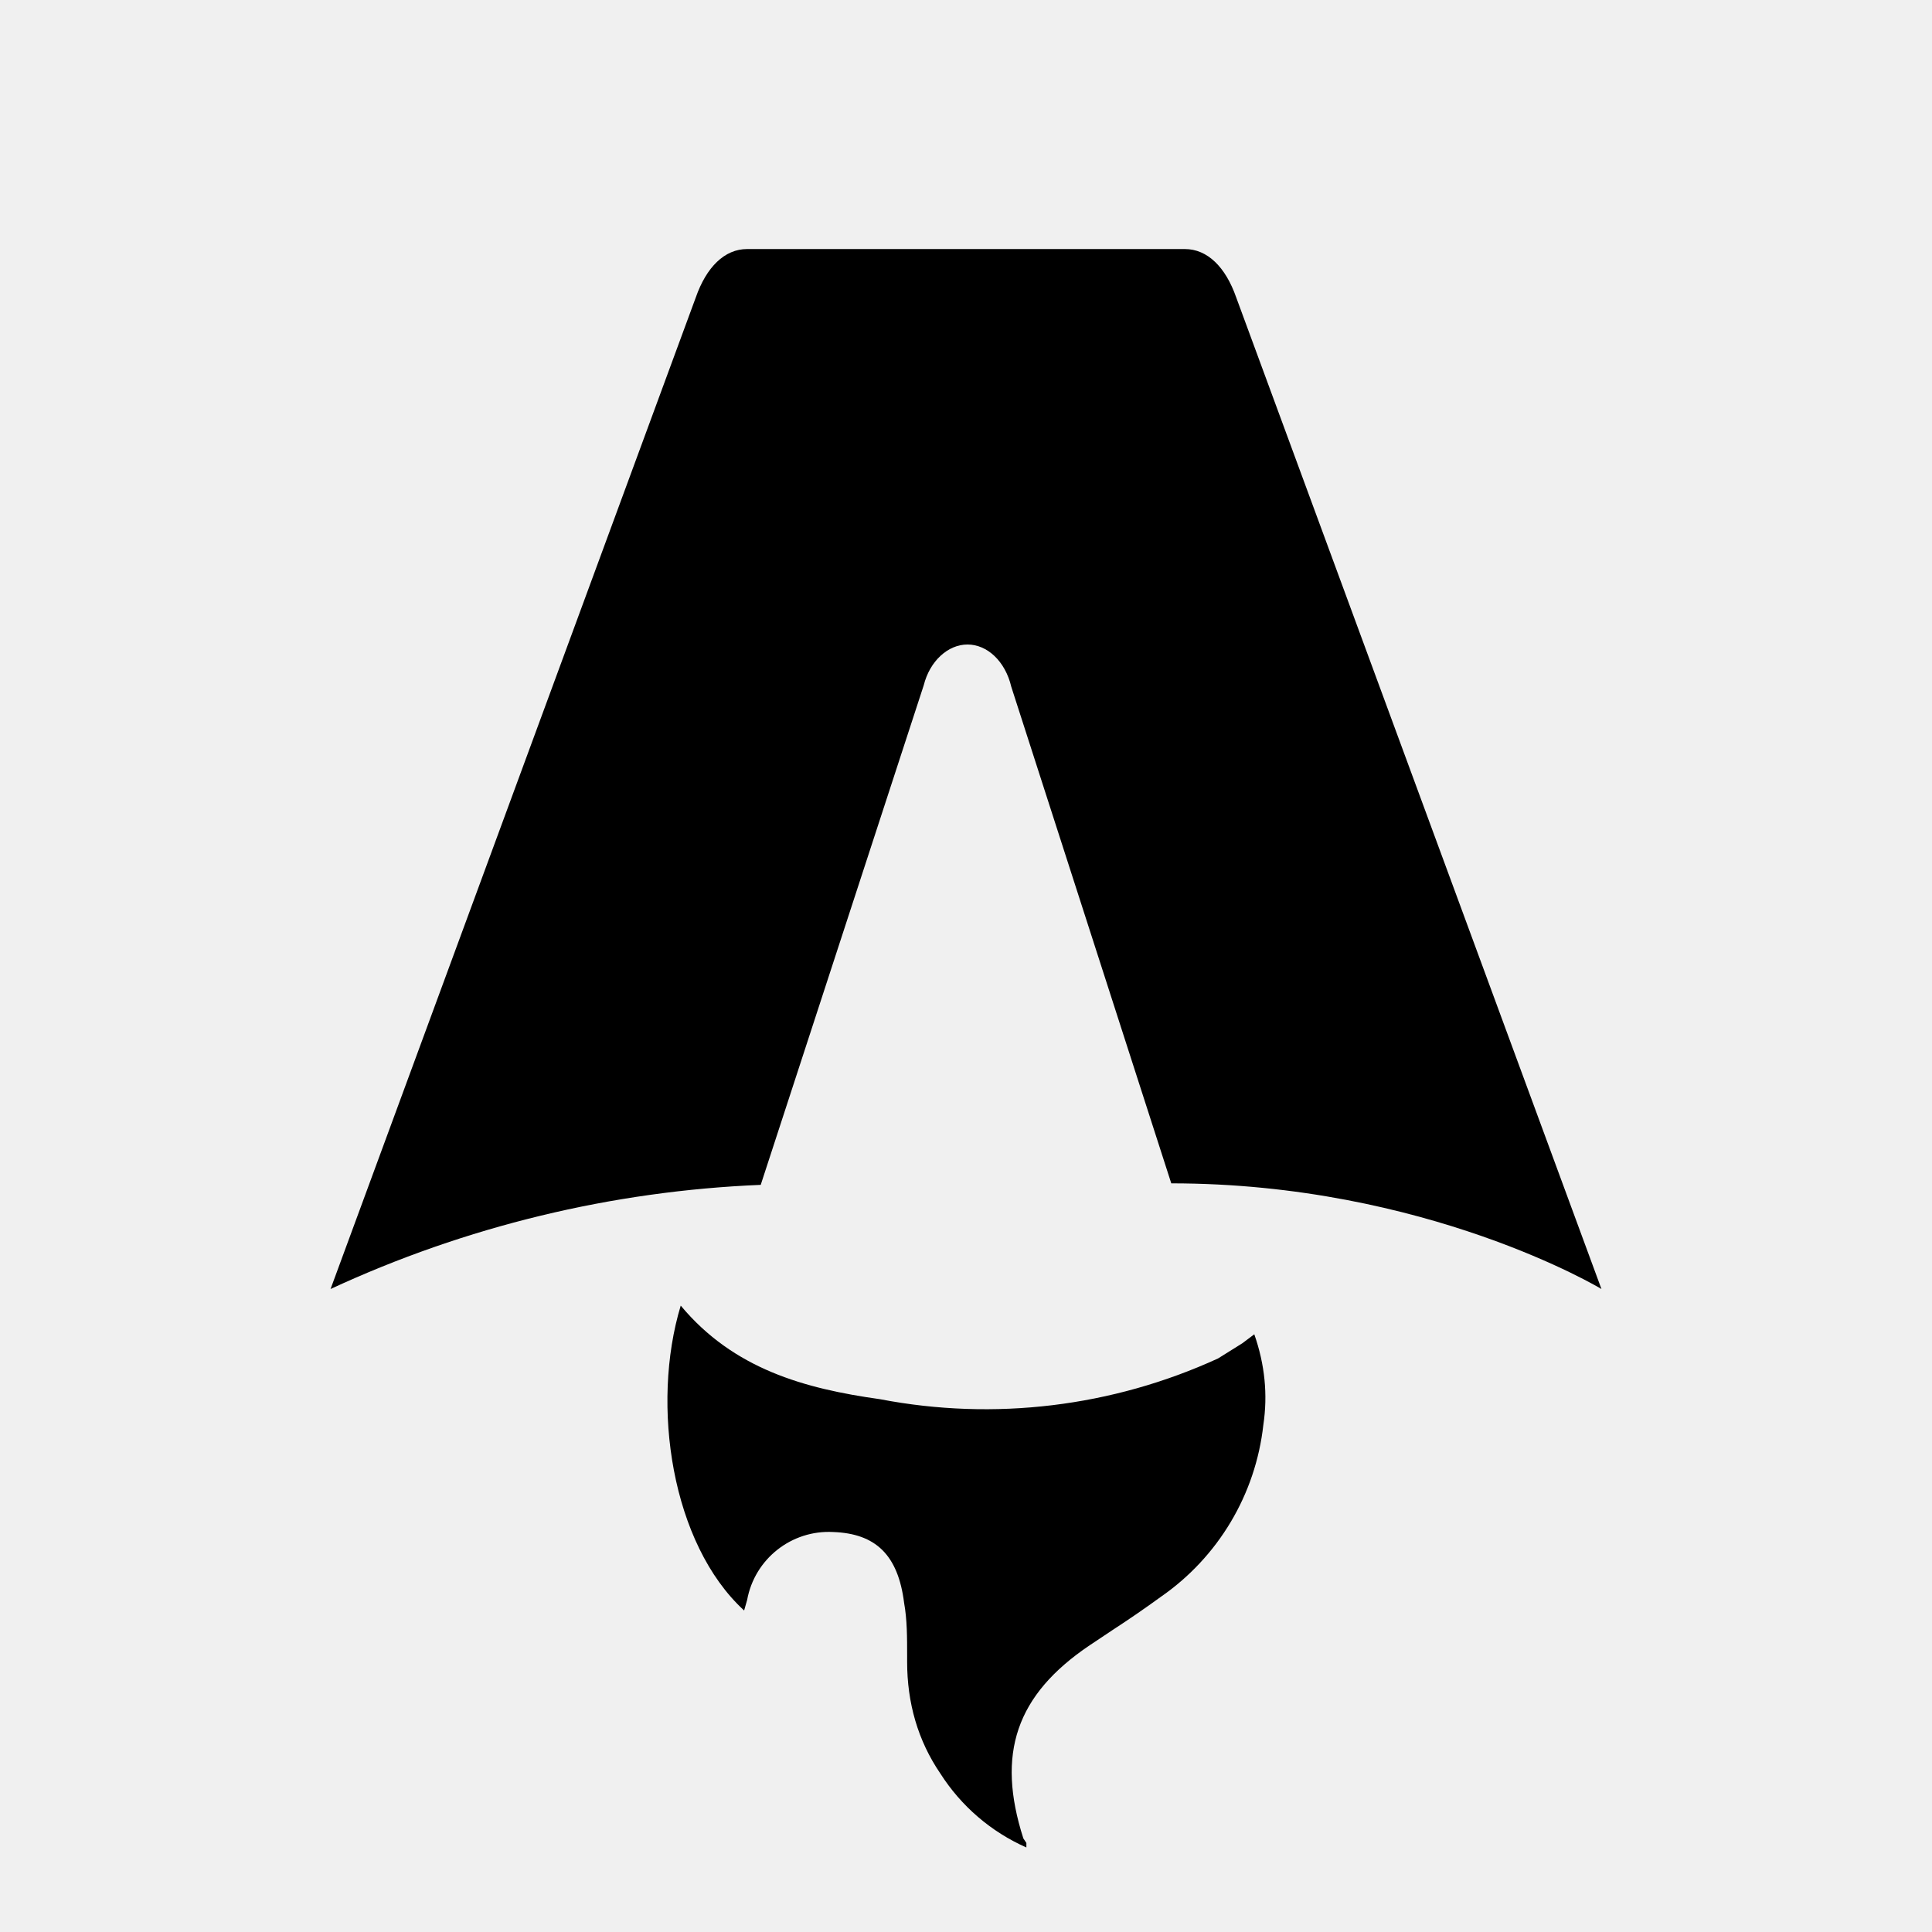
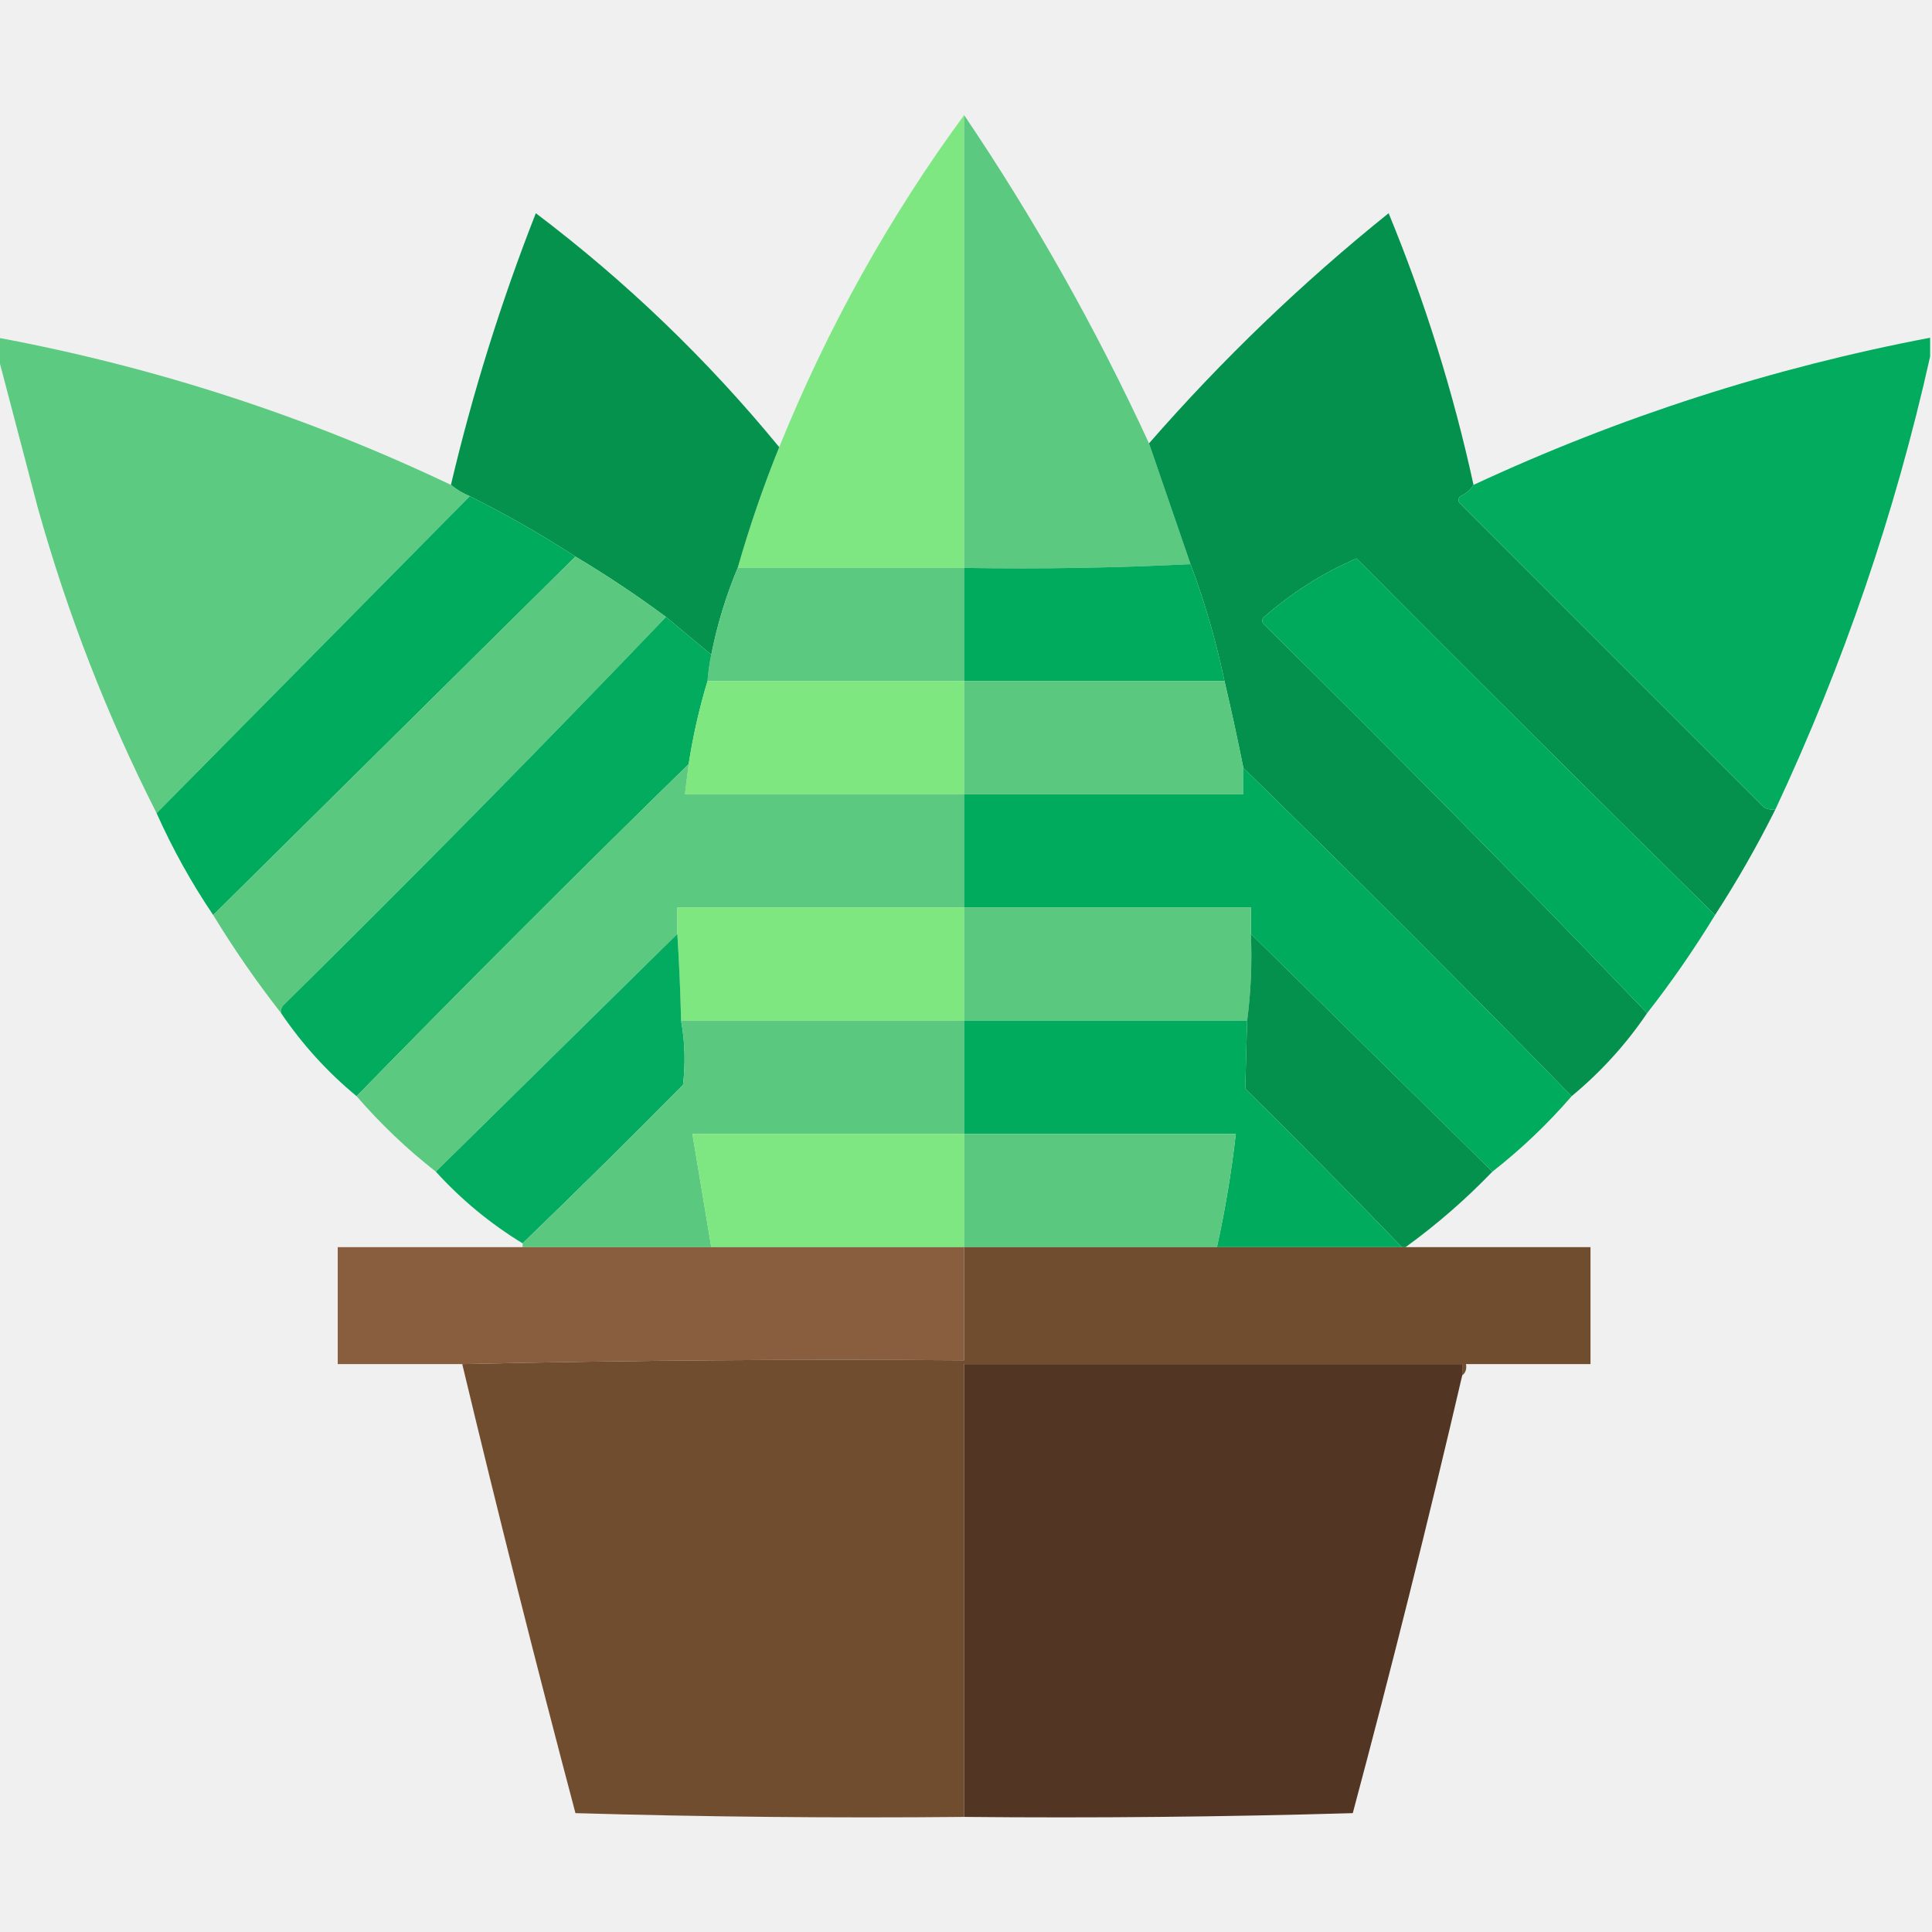
- <svg xmlns="http://www.w3.org/2000/svg" fill="none" viewBox="0 0 128 128">
-   <path d="M50.4 78.5a75.1 75.1 0 0 0-28.5 6.9l24.2-65.7c.7-2 1.9-3.2 3.4-3.2h29c1.5 0 2.7 1.2 3.4 3.2l24.2 65.7s-11.6-7-28.5-7L67 45.5c-.4-1.7-1.6-2.8-2.9-2.8-1.3 0-2.5 1.1-2.9 2.7L50.4 78.5Zm-1.1 28.2Zm-4.2-20.2c-2 6.6-.6 15.8 4.2 20.2a17.5 17.5 0 0 1 .2-.7 5.5 5.5 0 0 1 5.7-4.5c2.8.1 4.3 1.5 4.7 4.7.2 1.1.2 2.3.2 3.5v.4c0 2.7.7 5.2 2.2 7.4a13 13 0 0 0 5.7 4.9v-.3l-.2-.3c-1.8-5.6-.5-9.5 4.4-12.8l1.5-1a73 73 0 0 0 3.2-2.2 16 16 0 0 0 6.8-11.4c.3-2 .1-4-.6-6l-.8.6-1.6 1a37 37 0 0 1-22.4 2.7c-5-.7-9.7-2-13.2-6.2Z" />
-   <style>
-         path { fill: #000; }
-         @media (prefers-color-scheme: dark) {
-             path { fill: #FFF; }
-         }
-     </style>
+ <svg xmlns="http://www.w3.org/2000/svg" version="1.1" width="512px" height="512px" style="shape-rendering:geometricPrecision; text-rendering:geometricPrecision; image-rendering:optimizeQuality; fill-rule:evenodd; clip-rule:evenodd">
+   <g>
+     <path style="opacity:0.993" fill="#7ee781" d="M 255.5,30.5 C 255.5,70.5 255.5,110.5 255.5,150.5C 235.5,150.5 215.5,150.5 195.5,150.5C 198.601,139.632 202.268,128.966 206.5,118.5C 219.259,86.964 235.592,57.631 255.5,30.5 Z" />
+   </g>
+   <g>
+     <path style="opacity:1" fill="#5bc97f" d="M 255.5,30.5 C 274.127,58.074 290.46,87.074 304.5,117.5C 308.163,128.155 311.83,138.822 315.5,149.5C 295.674,150.497 275.674,150.83 255.5,150.5C 255.5,110.5 255.5,70.5 255.5,30.5 Z" />
+   </g>
+   <g>
+     <path style="opacity:0.99" fill="#02914c" d="M 206.5,118.5 C 202.268,128.966 198.601,139.632 195.5,150.5C 192.408,157.853 190.074,165.52 188.5,173.5C 184.5,170.167 180.5,166.833 176.5,163.5C 168.772,157.774 160.772,152.441 152.5,147.5C 143.528,141.676 134.194,136.343 124.5,131.5C 122.668,130.752 121.001,129.752 119.5,128.5C 125.281,103.987 132.781,79.987 142,56.5C 165.956,74.623 187.456,95.289 206.5,118.5 Z" />
+   </g>
+   <g>
+     <path style="opacity:0.994" fill="#02914c" d="M 390.5,128.5 C 389.685,129.837 388.518,130.837 387,131.5C 386.333,132.167 386.333,132.833 387,133.5C 413.833,160.333 440.667,187.167 467.5,214C 468.448,214.483 469.448,214.649 470.5,214.5C 465.657,224.194 460.324,233.528 454.5,242.5C 422.701,211.201 391.035,179.701 359.5,148C 350.649,151.804 342.483,156.971 335,163.5C 334.333,164.167 334.333,164.833 335,165.5C 369.418,199.417 403.252,233.75 436.5,268.5C 430.913,276.757 424.246,284.09 416.5,290.5C 387.833,261.167 358.833,232.167 329.5,203.5C 327.965,195.829 326.299,188.162 324.5,180.5C 322.257,169.846 319.257,159.513 315.5,149.5C 311.83,138.822 308.163,128.155 304.5,117.5C 323.871,95.295 345.038,74.962 368,56.5C 377.617,79.85 385.117,103.85 390.5,128.5 Z" />
+   </g>
+   <g>
+     <path style="opacity:0.988" fill="#5ac97f" d="M -0.5,89.5 C 41.23,97.299 81.23,110.299 119.5,128.5C 121.001,129.752 122.668,130.752 124.5,131.5C 96.833,159.5 69.167,187.5 41.5,215.5C 28.377,189.651 17.877,162.651 10,134.5C 6.471,121.045 2.971,107.712 -0.5,94.5C -0.5,92.833 -0.5,91.167 -0.5,89.5 Z" />
+   </g>
+   <g>
+     <path style="opacity:0.99" fill="#00aa5d" d="M 511.5,89.5 C 511.5,91.167 511.5,92.833 511.5,94.5C 502.24,135.945 488.574,175.945 470.5,214.5C 469.448,214.649 468.448,214.483 467.5,214C 440.667,187.167 413.833,160.333 387,133.5C 386.333,132.833 386.333,132.167 387,131.5C 388.518,130.837 389.685,129.837 390.5,128.5C 429.187,110.493 469.521,97.493 511.5,89.5 Z" />
+   </g>
+   <g>
+     <path style="opacity:0.997" fill="#01ab5e" d="M 124.5,131.5 C 134.194,136.343 143.528,141.676 152.5,147.5C 120.5,179.167 88.5,210.833 56.5,242.5C 50.743,233.991 45.743,224.991 41.5,215.5C 69.167,187.5 96.833,159.5 124.5,131.5 Z" />
+   </g>
+   <g>
+     <path style="opacity:0.998" fill="#5ac87f" d="M 152.5,147.5 C 160.772,152.441 168.772,157.774 176.5,163.5C 143.252,198.25 109.418,232.583 75,266.5C 74.536,267.094 74.369,267.761 74.5,268.5C 68.019,260.219 62.019,251.552 56.5,242.5C 88.5,210.833 120.5,179.167 152.5,147.5 Z" />
+   </g>
+   <g>
+     <path style="opacity:0.998" fill="#00aa5d" d="M 454.5,242.5 C 448.981,251.552 442.981,260.219 436.5,268.5C 403.252,233.75 369.418,199.417 335,165.5C 334.333,164.833 334.333,164.167 335,163.5C 342.483,156.971 350.649,151.804 359.5,148C 391.035,179.701 422.701,211.201 454.5,242.5 Z" />
+   </g>
+   <g>
+     <path style="opacity:1" fill="#5bc97f" d="M 195.5,150.5 C 215.5,150.5 235.5,150.5 255.5,150.5C 255.5,160.5 255.5,170.5 255.5,180.5C 232.833,180.5 210.167,180.5 187.5,180.5C 187.674,178.139 188.007,175.806 188.5,173.5C 190.074,165.52 192.408,157.853 195.5,150.5 Z" />
+   </g>
+   <g>
+     <path style="opacity:1" fill="#01ab5e" d="M 315.5,149.5 C 319.257,159.513 322.257,169.846 324.5,180.5C 301.5,180.5 278.5,180.5 255.5,180.5C 255.5,170.5 255.5,160.5 255.5,150.5C 275.674,150.83 295.674,150.497 315.5,149.5 Z" />
+   </g>
+   <g>
+     <path style="opacity:0.998" fill="#02ab5e" d="M 176.5,163.5 C 180.5,166.833 184.5,170.167 188.5,173.5C 188.007,175.806 187.674,178.139 187.5,180.5C 185.342,187.611 183.675,194.944 182.5,202.5C 152.833,231.5 123.5,260.833 94.5,290.5C 86.754,284.09 80.087,276.757 74.5,268.5C 74.369,267.761 74.536,267.094 75,266.5C 109.418,232.583 143.252,198.25 176.5,163.5 Z" />
+   </g>
+   <g>
+     <path style="opacity:1" fill="#7ee780" d="M 187.5,180.5 C 210.167,180.5 232.833,180.5 255.5,180.5C 255.5,190.5 255.5,200.5 255.5,210.5C 230.833,210.5 206.167,210.5 181.5,210.5C 181.833,207.833 182.167,205.167 182.5,202.5C 183.675,194.944 185.342,187.611 187.5,180.5 Z" />
+   </g>
+   <g>
+     <path style="opacity:1" fill="#5ac87f" d="M 255.5,180.5 C 278.5,180.5 301.5,180.5 324.5,180.5C 326.299,188.162 327.965,195.829 329.5,203.5C 329.5,205.833 329.5,208.167 329.5,210.5C 304.833,210.5 280.167,210.5 255.5,210.5C 255.5,200.5 255.5,190.5 255.5,180.5 Z" />
+   </g>
+   <g>
+     <path style="opacity:0.998" fill="#5bc97f" d="M 182.5,202.5 C 182.167,205.167 181.833,207.833 181.5,210.5C 206.167,210.5 230.833,210.5 255.5,210.5C 255.5,220.5 255.5,230.5 255.5,240.5C 230.167,240.5 204.833,240.5 179.5,240.5C 179.5,242.833 179.5,245.167 179.5,247.5C 158.167,268.5 136.833,289.5 115.5,310.5C 107.868,304.536 100.868,297.869 94.5,290.5C 123.5,260.833 152.833,231.5 182.5,202.5 Z" />
+   </g>
+   <g>
+     <path style="opacity:0.998" fill="#00ab5e" d="M 329.5,203.5 C 358.833,232.167 387.833,261.167 416.5,290.5C 410.132,297.869 403.132,304.536 395.5,310.5C 374.167,289.5 352.833,268.5 331.5,247.5C 331.5,245.167 331.5,242.833 331.5,240.5C 306.167,240.5 280.833,240.5 255.5,240.5C 255.5,230.5 255.5,220.5 255.5,210.5C 280.167,210.5 304.833,210.5 329.5,210.5C 329.5,208.167 329.5,205.833 329.5,203.5 Z" />
+   </g>
+   <g>
+     <path style="opacity:1" fill="#7ee780" d="M 255.5,240.5 C 255.5,250.5 255.5,260.5 255.5,270.5C 230.5,270.5 205.5,270.5 180.5,270.5C 180.32,262.825 179.986,255.158 179.5,247.5C 179.5,245.167 179.5,242.833 179.5,240.5C 204.833,240.5 230.167,240.5 255.5,240.5 Z" />
+   </g>
+   <g>
+     <path style="opacity:1" fill="#5ac87f" d="M 255.5,240.5 C 280.833,240.5 306.167,240.5 331.5,240.5C 331.5,242.833 331.5,245.167 331.5,247.5C 331.825,255.352 331.492,263.018 330.5,270.5C 305.5,270.5 280.5,270.5 255.5,270.5C 255.5,260.5 255.5,250.5 255.5,240.5 Z" />
+   </g>
+   <g>
+     <path style="opacity:0.996" fill="#01ab5e" d="M 179.5,247.5 C 179.986,255.158 180.32,262.825 180.5,270.5C 181.521,276.13 181.687,281.796 181,287.5C 166.965,301.702 152.799,315.702 138.5,329.5C 129.954,324.292 122.287,317.959 115.5,310.5C 136.833,289.5 158.167,268.5 179.5,247.5 Z" />
+   </g>
+   <g>
+     <path style="opacity:0.996" fill="#02914c" d="M 331.5,247.5 C 352.833,268.5 374.167,289.5 395.5,310.5C 388.394,317.875 380.728,324.541 372.5,330.5C 372.167,330.5 371.833,330.5 371.5,330.5C 357.869,316.368 344.035,302.368 330,288.5C 330.163,282.527 330.33,276.527 330.5,270.5C 331.492,263.018 331.825,255.352 331.5,247.5 Z" />
+   </g>
+   <g>
+     <path style="opacity:1" fill="#5ac97f" d="M 180.5,270.5 C 205.5,270.5 230.5,270.5 255.5,270.5C 255.5,280.5 255.5,290.5 255.5,300.5C 231.5,300.5 207.5,300.5 183.5,300.5C 185.167,310.501 186.834,320.501 188.5,330.5C 171.833,330.5 155.167,330.5 138.5,330.5C 138.5,330.167 138.5,329.833 138.5,329.5C 152.799,315.702 166.965,301.702 181,287.5C 181.687,281.796 181.521,276.13 180.5,270.5 Z" />
+   </g>
+   <g>
+     <path style="opacity:1" fill="#01ab5e" d="M 255.5,270.5 C 280.5,270.5 305.5,270.5 330.5,270.5C 330.33,276.527 330.163,282.527 330,288.5C 344.035,302.368 357.869,316.368 371.5,330.5C 355.167,330.5 338.833,330.5 322.5,330.5C 324.681,320.595 326.347,310.595 327.5,300.5C 303.5,300.5 279.5,300.5 255.5,300.5C 255.5,290.5 255.5,280.5 255.5,270.5 Z" />
+   </g>
+   <g>
+     <path style="opacity:1" fill="#7ee781" d="M 255.5,300.5 C 255.5,310.5 255.5,320.5 255.5,330.5C 233.167,330.5 210.833,330.5 188.5,330.5C 186.834,320.501 185.167,310.501 183.5,300.5C 207.5,300.5 231.5,300.5 255.5,300.5 Z" />
+   </g>
+   <g>
+     <path style="opacity:1" fill="#5ac87f" d="M 255.5,300.5 C 279.5,300.5 303.5,300.5 327.5,300.5C 326.347,310.595 324.681,320.595 322.5,330.5C 300.167,330.5 277.833,330.5 255.5,330.5C 255.5,320.5 255.5,310.5 255.5,300.5 Z" />
+   </g>
+   <g>
+     <path style="opacity:0.992" fill="#885d3c" d="M 138.5,330.5 C 155.167,330.5 171.833,330.5 188.5,330.5C 210.833,330.5 233.167,330.5 255.5,330.5C 255.5,340.5 255.5,350.5 255.5,360.5C 210.997,360.168 166.664,360.501 122.5,361.5C 111.5,361.5 100.5,361.5 89.5,361.5C 89.5,351.167 89.5,340.833 89.5,330.5C 105.833,330.5 122.167,330.5 138.5,330.5 Z" />
+   </g>
+   <g>
+     <path style="opacity:0.993" fill="#704c2f" d="M 255.5,330.5 C 277.833,330.5 300.167,330.5 322.5,330.5C 338.833,330.5 355.167,330.5 371.5,330.5C 371.833,330.5 372.167,330.5 372.5,330.5C 388.833,330.5 405.167,330.5 421.5,330.5C 421.5,340.833 421.5,351.167 421.5,361.5C 410.5,361.5 399.5,361.5 388.5,361.5C 388.737,362.791 388.404,363.791 387.5,364.5C 387.5,363.5 387.5,362.5 387.5,361.5C 343.5,361.5 299.5,361.5 255.5,361.5C 255.5,401.5 255.5,441.5 255.5,481.5C 221.16,481.833 186.827,481.5 152.5,480.5C 142.028,440.947 132.028,401.28 122.5,361.5C 166.664,360.501 210.997,360.168 255.5,360.5C 255.5,350.5 255.5,340.5 255.5,330.5 Z" />
+   </g>
+   <g>
+     <path style="opacity:1" fill="#523522" d="M 387.5,364.5 C 378.463,403.316 368.796,441.983 358.5,480.5C 324.173,481.5 289.84,481.833 255.5,481.5C 255.5,441.5 255.5,401.5 255.5,361.5C 299.5,361.5 343.5,361.5 387.5,361.5C 387.5,362.5 387.5,363.5 387.5,364.5 Z" />
+   </g>
</svg>
